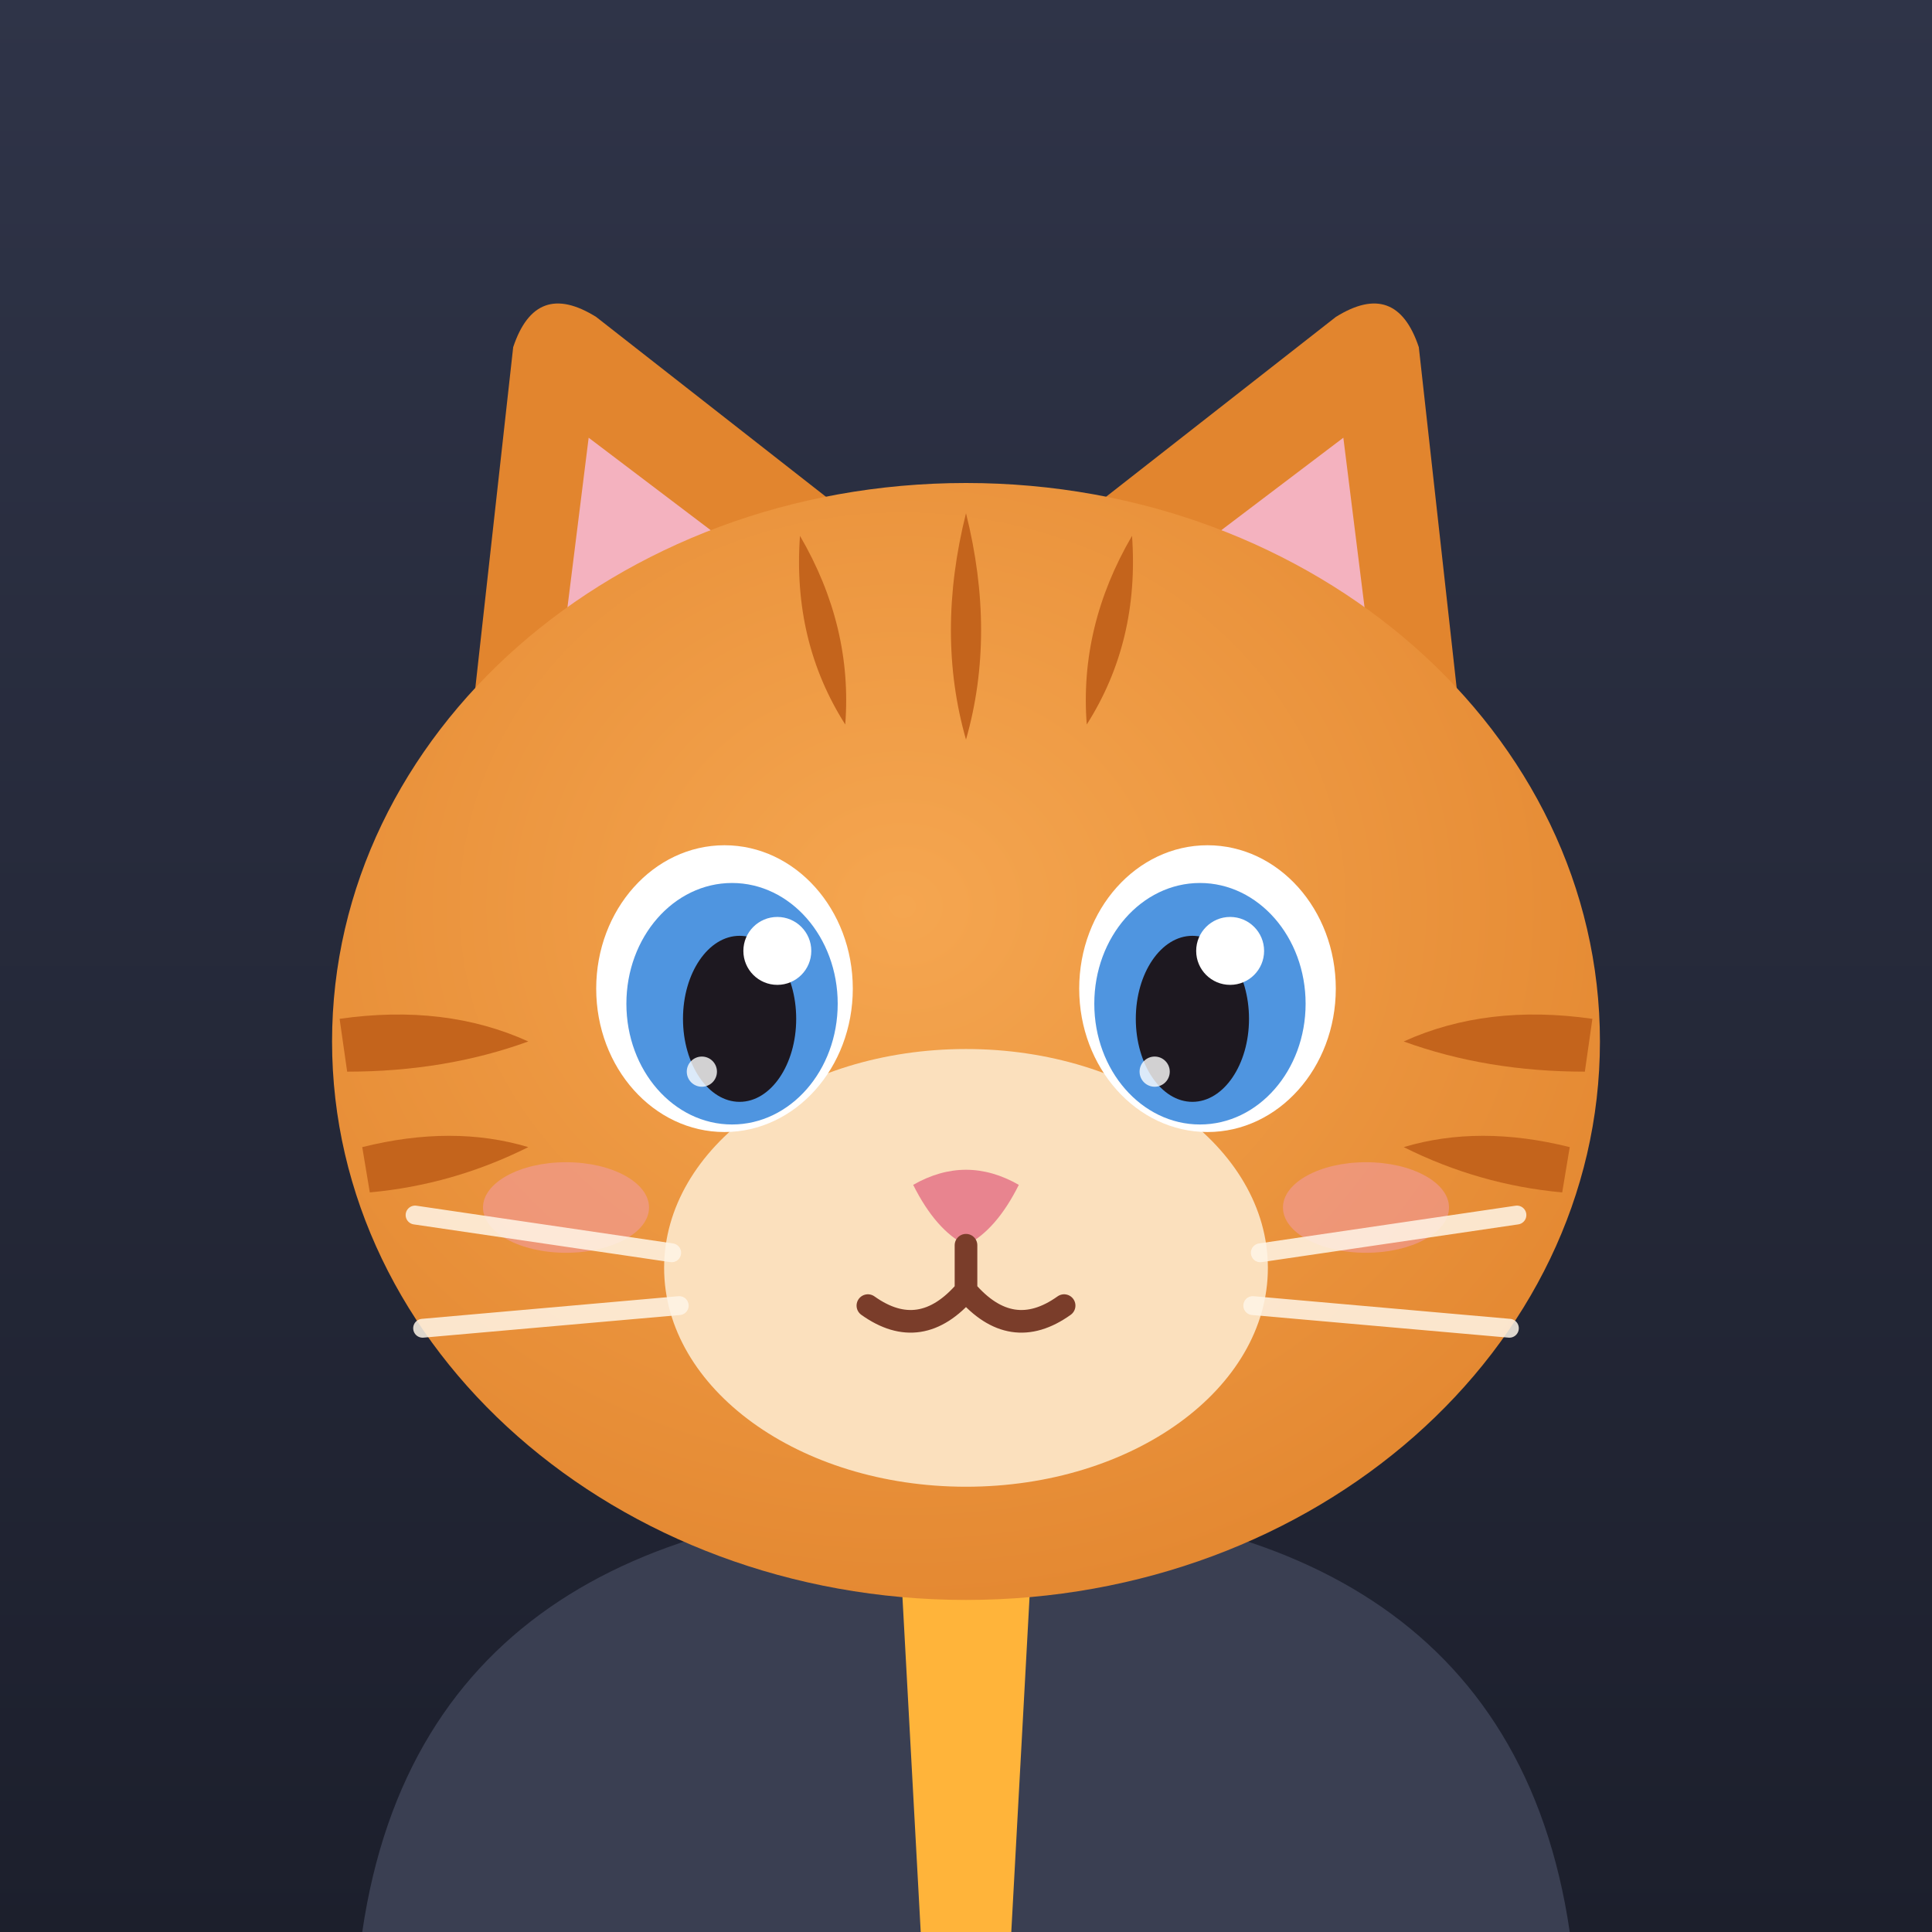
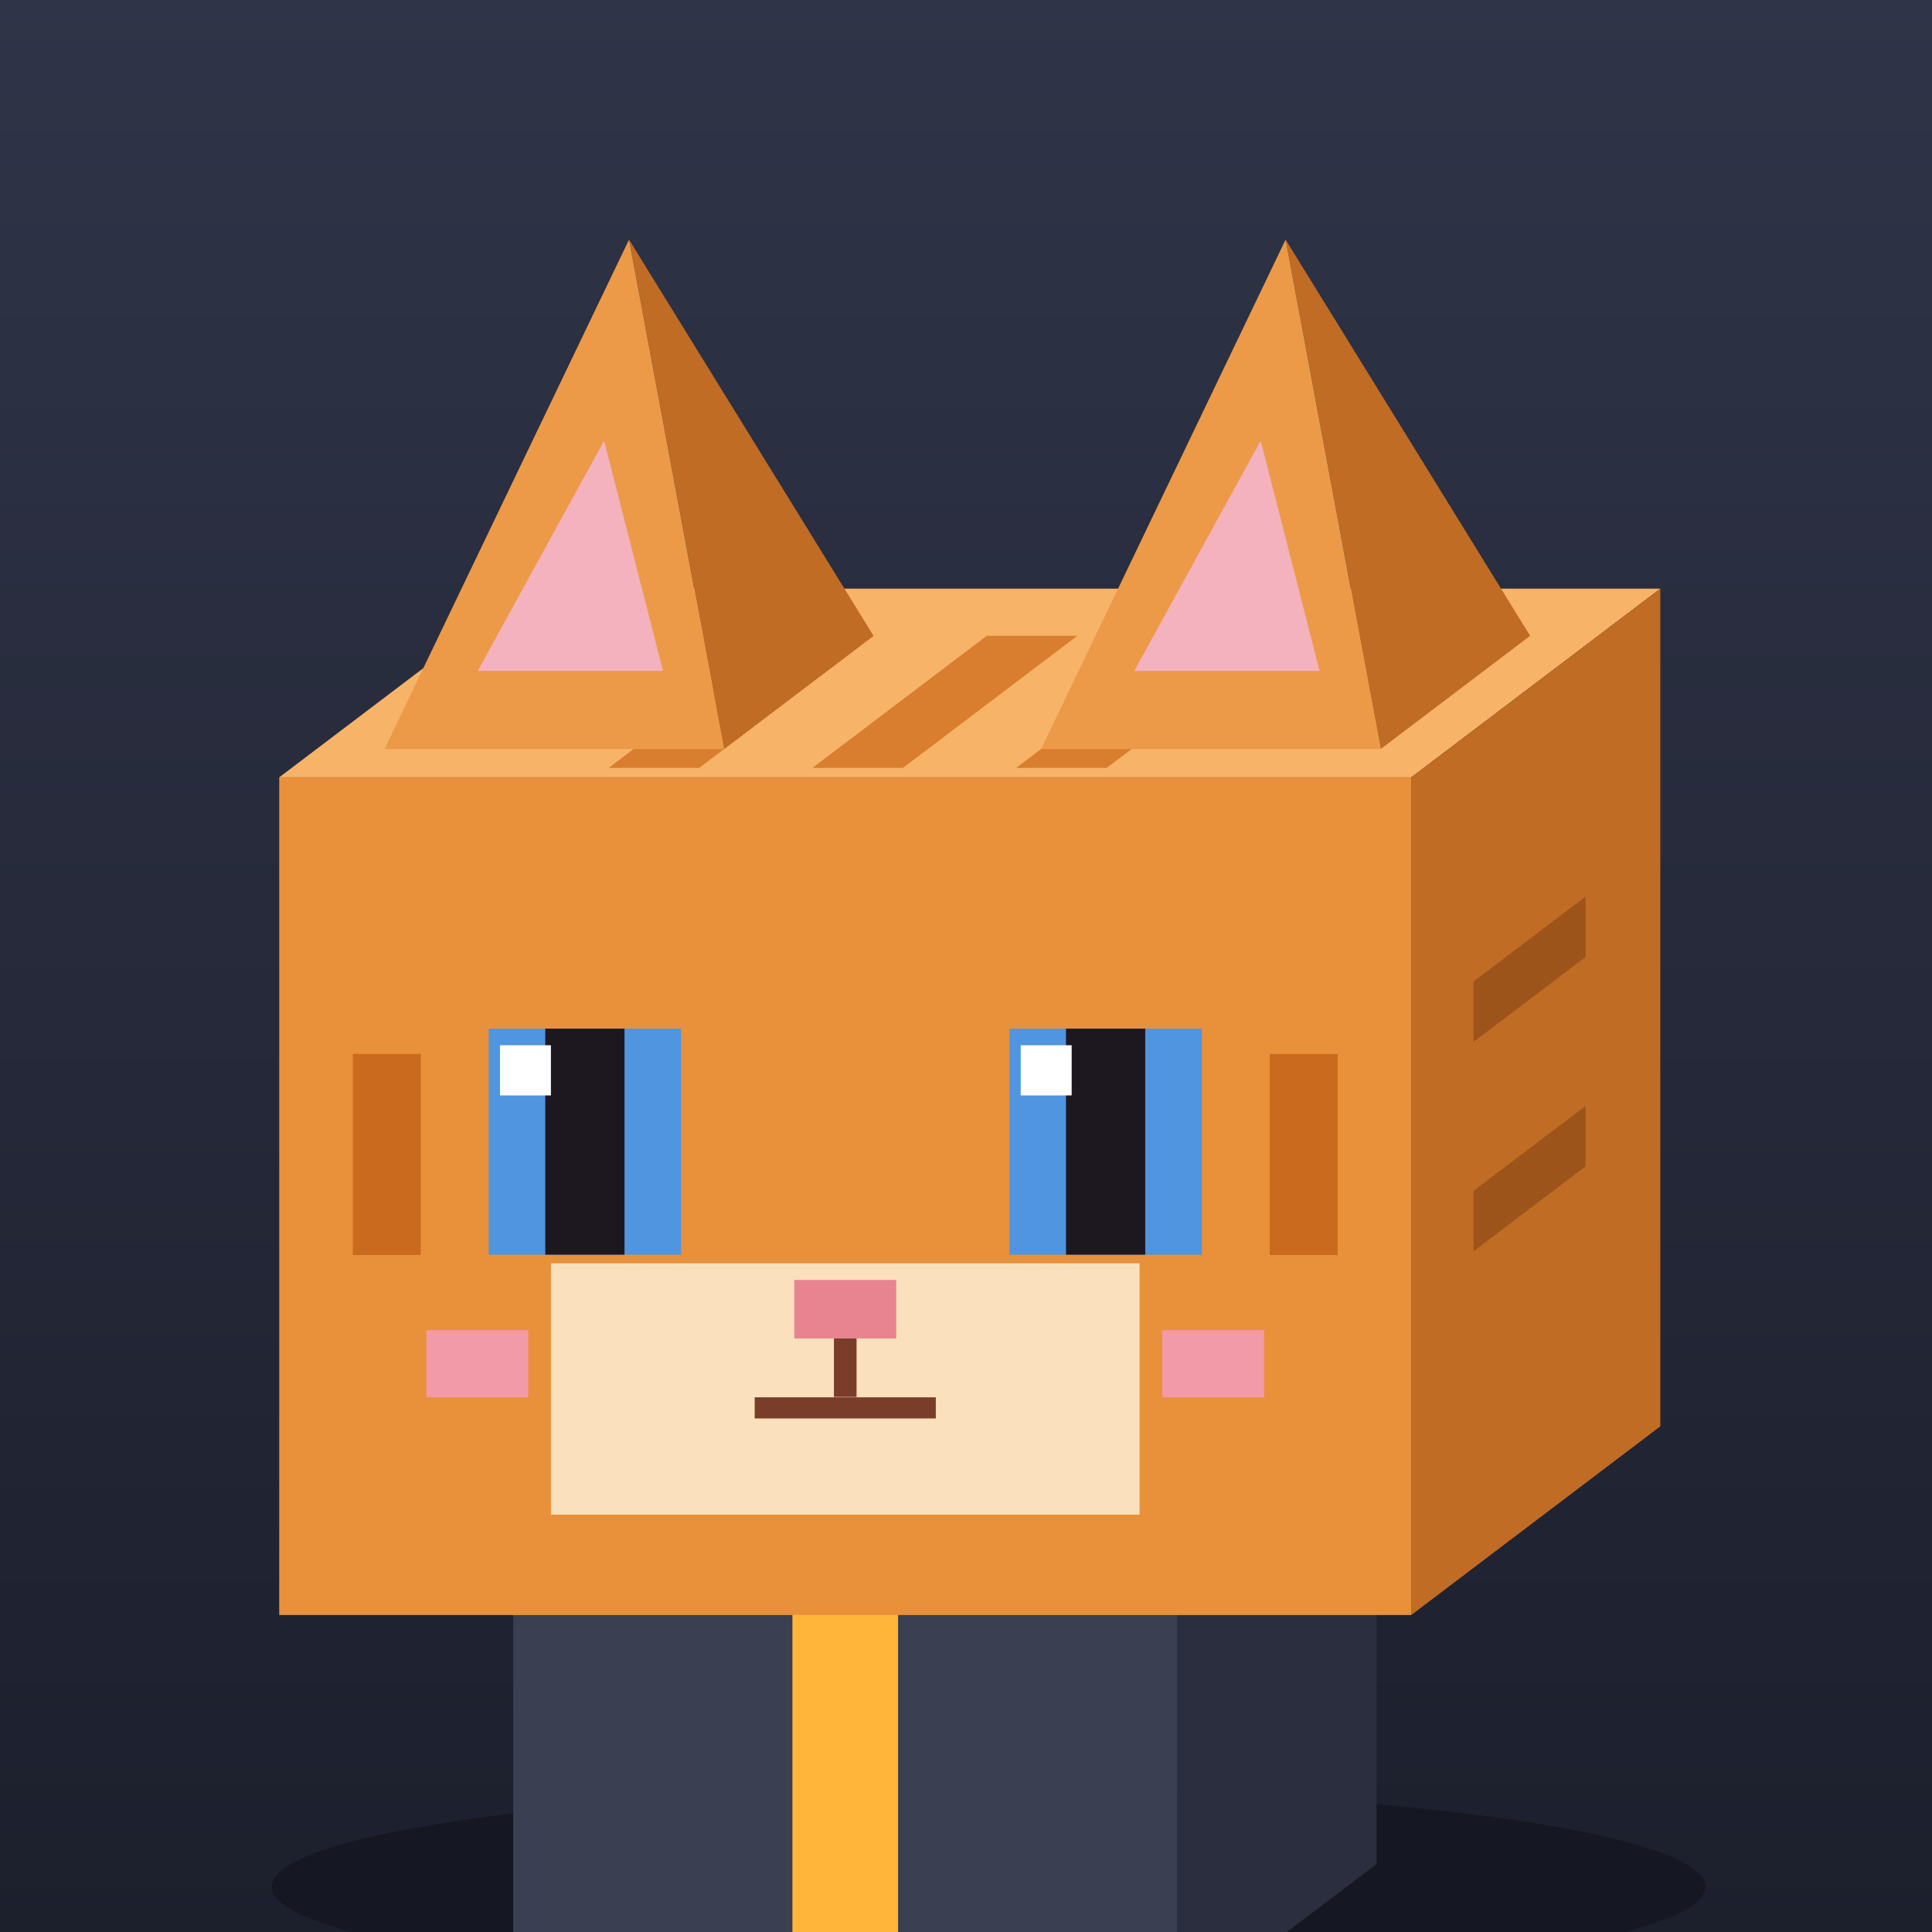
<svg xmlns="http://www.w3.org/2000/svg" viewBox="0 0 512 512">
  <defs>
    <linearGradient id="bg" x1="0" y1="0" x2="0" y2="1">
      <stop offset="0" stop-color="#2f3448" />
      <stop offset="1" stop-color="#1c1f2c" />
    </linearGradient>
-     <radialGradient id="fur" cx="0.45" cy="0.38" r="0.7">
-       <stop offset="0" stop-color="#f5a650" />
-       <stop offset="1" stop-color="#e2852e" />
-     </radialGradient>
  </defs>
  <rect width="512" height="512" fill="url(#bg)" />
-   <path d="M96 512 C108 430 170 398 256 398 C342 398 404 430 416 512 Z" fill="#3a3f52" />
-   <path d="M238 402 L274 402 L268 512 L244 512 Z" fill="#ffb43a" />
-   <path d="M120 236 L136 92 Q142 74 158 84 L250 156 Z" fill="#e2852e" />
-   <path d="M392 236 L376 92 Q370 74 354 84 L262 156 Z" fill="#e2852e" />
-   <path d="M146 196 L156 116 L222 166 Z" fill="#f4b2bf" />
-   <path d="M366 196 L356 116 L290 166 Z" fill="#f4b2bf" />
-   <ellipse cx="256" cy="276" rx="168" ry="148" fill="url(#fur)" />
-   <path d="M256 136 Q248 168 256 196 Q264 168 256 136 Z" fill="#c4641c" />
-   <path d="M212 142 Q210 170 224 192 Q226 166 212 142 Z" fill="#c4641c" />
-   <path d="M300 142 Q302 170 288 192 Q286 166 300 142 Z" fill="#c4641c" />
-   <path d="M90 270 Q118 266 140 276 Q118 284 92 284 Z" fill="#c4641c" />
-   <path d="M96 304 Q120 298 140 304 Q120 314 98 316 Z" fill="#c4641c" />
-   <path d="M422 270 Q394 266 372 276 Q394 284 420 284 Z" fill="#c4641c" />
-   <path d="M416 304 Q392 298 372 304 Q392 314 414 316 Z" fill="#c4641c" />
-   <ellipse cx="256" cy="336" rx="80" ry="58" fill="#fbe0bd" />
-   <ellipse cx="192" cy="262" rx="34" ry="38" fill="#ffffff" />
-   <ellipse cx="320" cy="262" rx="34" ry="38" fill="#ffffff" />
-   <ellipse cx="194" cy="266" rx="28" ry="32" fill="#4f95e0" />
-   <ellipse cx="318" cy="266" rx="28" ry="32" fill="#4f95e0" />
-   <ellipse cx="196" cy="270" rx="15" ry="22" fill="#1d1820" />
-   <ellipse cx="316" cy="270" rx="15" ry="22" fill="#1d1820" />
-   <circle cx="206" cy="252" r="9" fill="#ffffff" />
-   <circle cx="326" cy="252" r="9" fill="#ffffff" />
-   <circle cx="186" cy="284" r="4" fill="#ffffff" opacity=".8" />
-   <circle cx="306" cy="284" r="4" fill="#ffffff" opacity=".8" />
-   <ellipse cx="150" cy="320" rx="22" ry="12" fill="#f39aa8" opacity=".55" />
-   <ellipse cx="362" cy="320" rx="22" ry="12" fill="#f39aa8" opacity=".55" />
-   <path d="M242 314 Q256 306 270 314 Q264 326 256 330 Q248 326 242 314 Z" fill="#e8848f" />
-   <path d="M256 330 L256 342 M256 342 Q244 356 230 346 M256 342 Q268 356 282 346" stroke="#7a3d2a" stroke-width="6" stroke-linecap="round" fill="none" />
-   <g stroke="#fff6e8" stroke-width="5" stroke-linecap="round" opacity=".85">
-     <path d="M178 332 L110 322" />
-     <path d="M180 346 L112 352" />
-     <path d="M334 332 L402 322" />
-     <path d="M332 346 L400 352" />
-   </g>
+   <ellipse cx="262" cy="500" rx="190" ry="26" fill="#0e1018" opacity=".5" />
+   <polygon points="136.0,414.0 312.0,414.0 364.8,374.0 188.8,374.0" fill="#4a5068" />
+   <polygon points="312.0,414.0 364.8,374.0 364.8,494.0 312.0,534.0" fill="#2a2e3e" />
+   <rect x="136" y="414" width="176" height="120" fill="#3a3f52" />
+   <rect x="210.0" y="414" width="28" height="120" fill="#ffb43a" />
+   <polygon points="74.0,206.0 374.0,206.0 440.0,156.0 140.0,156.0" fill="#f7b468" />
+   <polygon points="374.0,206.0 440.0,156.0 440.0,378.0 374.0,428.0" fill="#c06c24" />
+   <rect x="74" y="206" width="300" height="222" fill="#e8913a" />
+   <polygon points="161.3,203.5 185.3,203.5 231.5,168.5 207.5,168.5" fill="#d97d2e" />
+   <polygon points="215.3,203.5 239.3,203.5 285.5,168.5 261.5,168.5" fill="#d97d2e" />
+   <polygon points="269.3,203.5 293.3,203.5 339.5,168.5 315.5,168.5" fill="#d97d2e" />
+   <polygon points="390.5,260.1 420.2,237.6 420.2,253.6 390.5,276.1" fill="#9c541a" />
+   <polygon points="390.5,315.6 420.2,293.1 420.2,309.1 390.5,331.6" fill="#9c541a" />
+   <polygon points="191.9,198.5 231.5,168.5 166.7,63.5" fill="#c06c24" />
+   <polygon points="101.9,198.5 191.9,198.5 166.7,63.5" fill="#ec9a48" />
+   <polygon points="126.6,177.8 175.7,177.8 160.1,116.8" fill="#f4b2bf" />
+   <polygon points="365.9,198.5 405.5,168.5 340.7,63.5" fill="#c06c24" />
+   <polygon points="275.9,198.5 365.9,198.5 340.7,63.5" fill="#ec9a48" />
+   <polygon points="300.6,177.8 349.7,177.8 334.1,116.8" fill="#f4b2bf" />
+   <rect x="146.0" y="334.8" width="156.0" height="66.6" fill="#fbe0bd" />
+   <rect x="93.5" y="279.3" width="18.0" height="53.3" fill="#c96a1e" />
+   <rect x="336.5" y="279.3" width="18.0" height="53.3" fill="#c96a1e" />
+   <rect x="129.5" y="272.6" width="51.0" height="59.9" fill="#4f95e0" />
+   <rect x="144.5" y="272.6" width="21.0" height="59.9" fill="#1d1820" />
+   <rect x="132.5" y="277.0" width="13.5" height="13.3" fill="#ffffff" />
+   <rect x="267.5" y="272.6" width="51.0" height="59.9" fill="#4f95e0" />
+   <rect x="282.5" y="272.6" width="21.0" height="59.9" fill="#1d1820" />
+   <rect x="270.5" y="277.0" width="13.5" height="13.3" fill="#ffffff" />
+   <rect x="113.0" y="352.5" width="27.0" height="17.8" fill="#f39aa8" />
+   <rect x="308.0" y="352.5" width="27.0" height="17.8" fill="#f39aa8" />
+   <rect x="210.5" y="339.2" width="27.0" height="15.5" fill="#e8848f" />
+   <rect x="221.0" y="354.7" width="6.0" height="15.5" fill="#7a3d2a" />
+   <rect x="200.0" y="370.3" width="48.0" height="5.6" fill="#7a3d2a" />
</svg>
